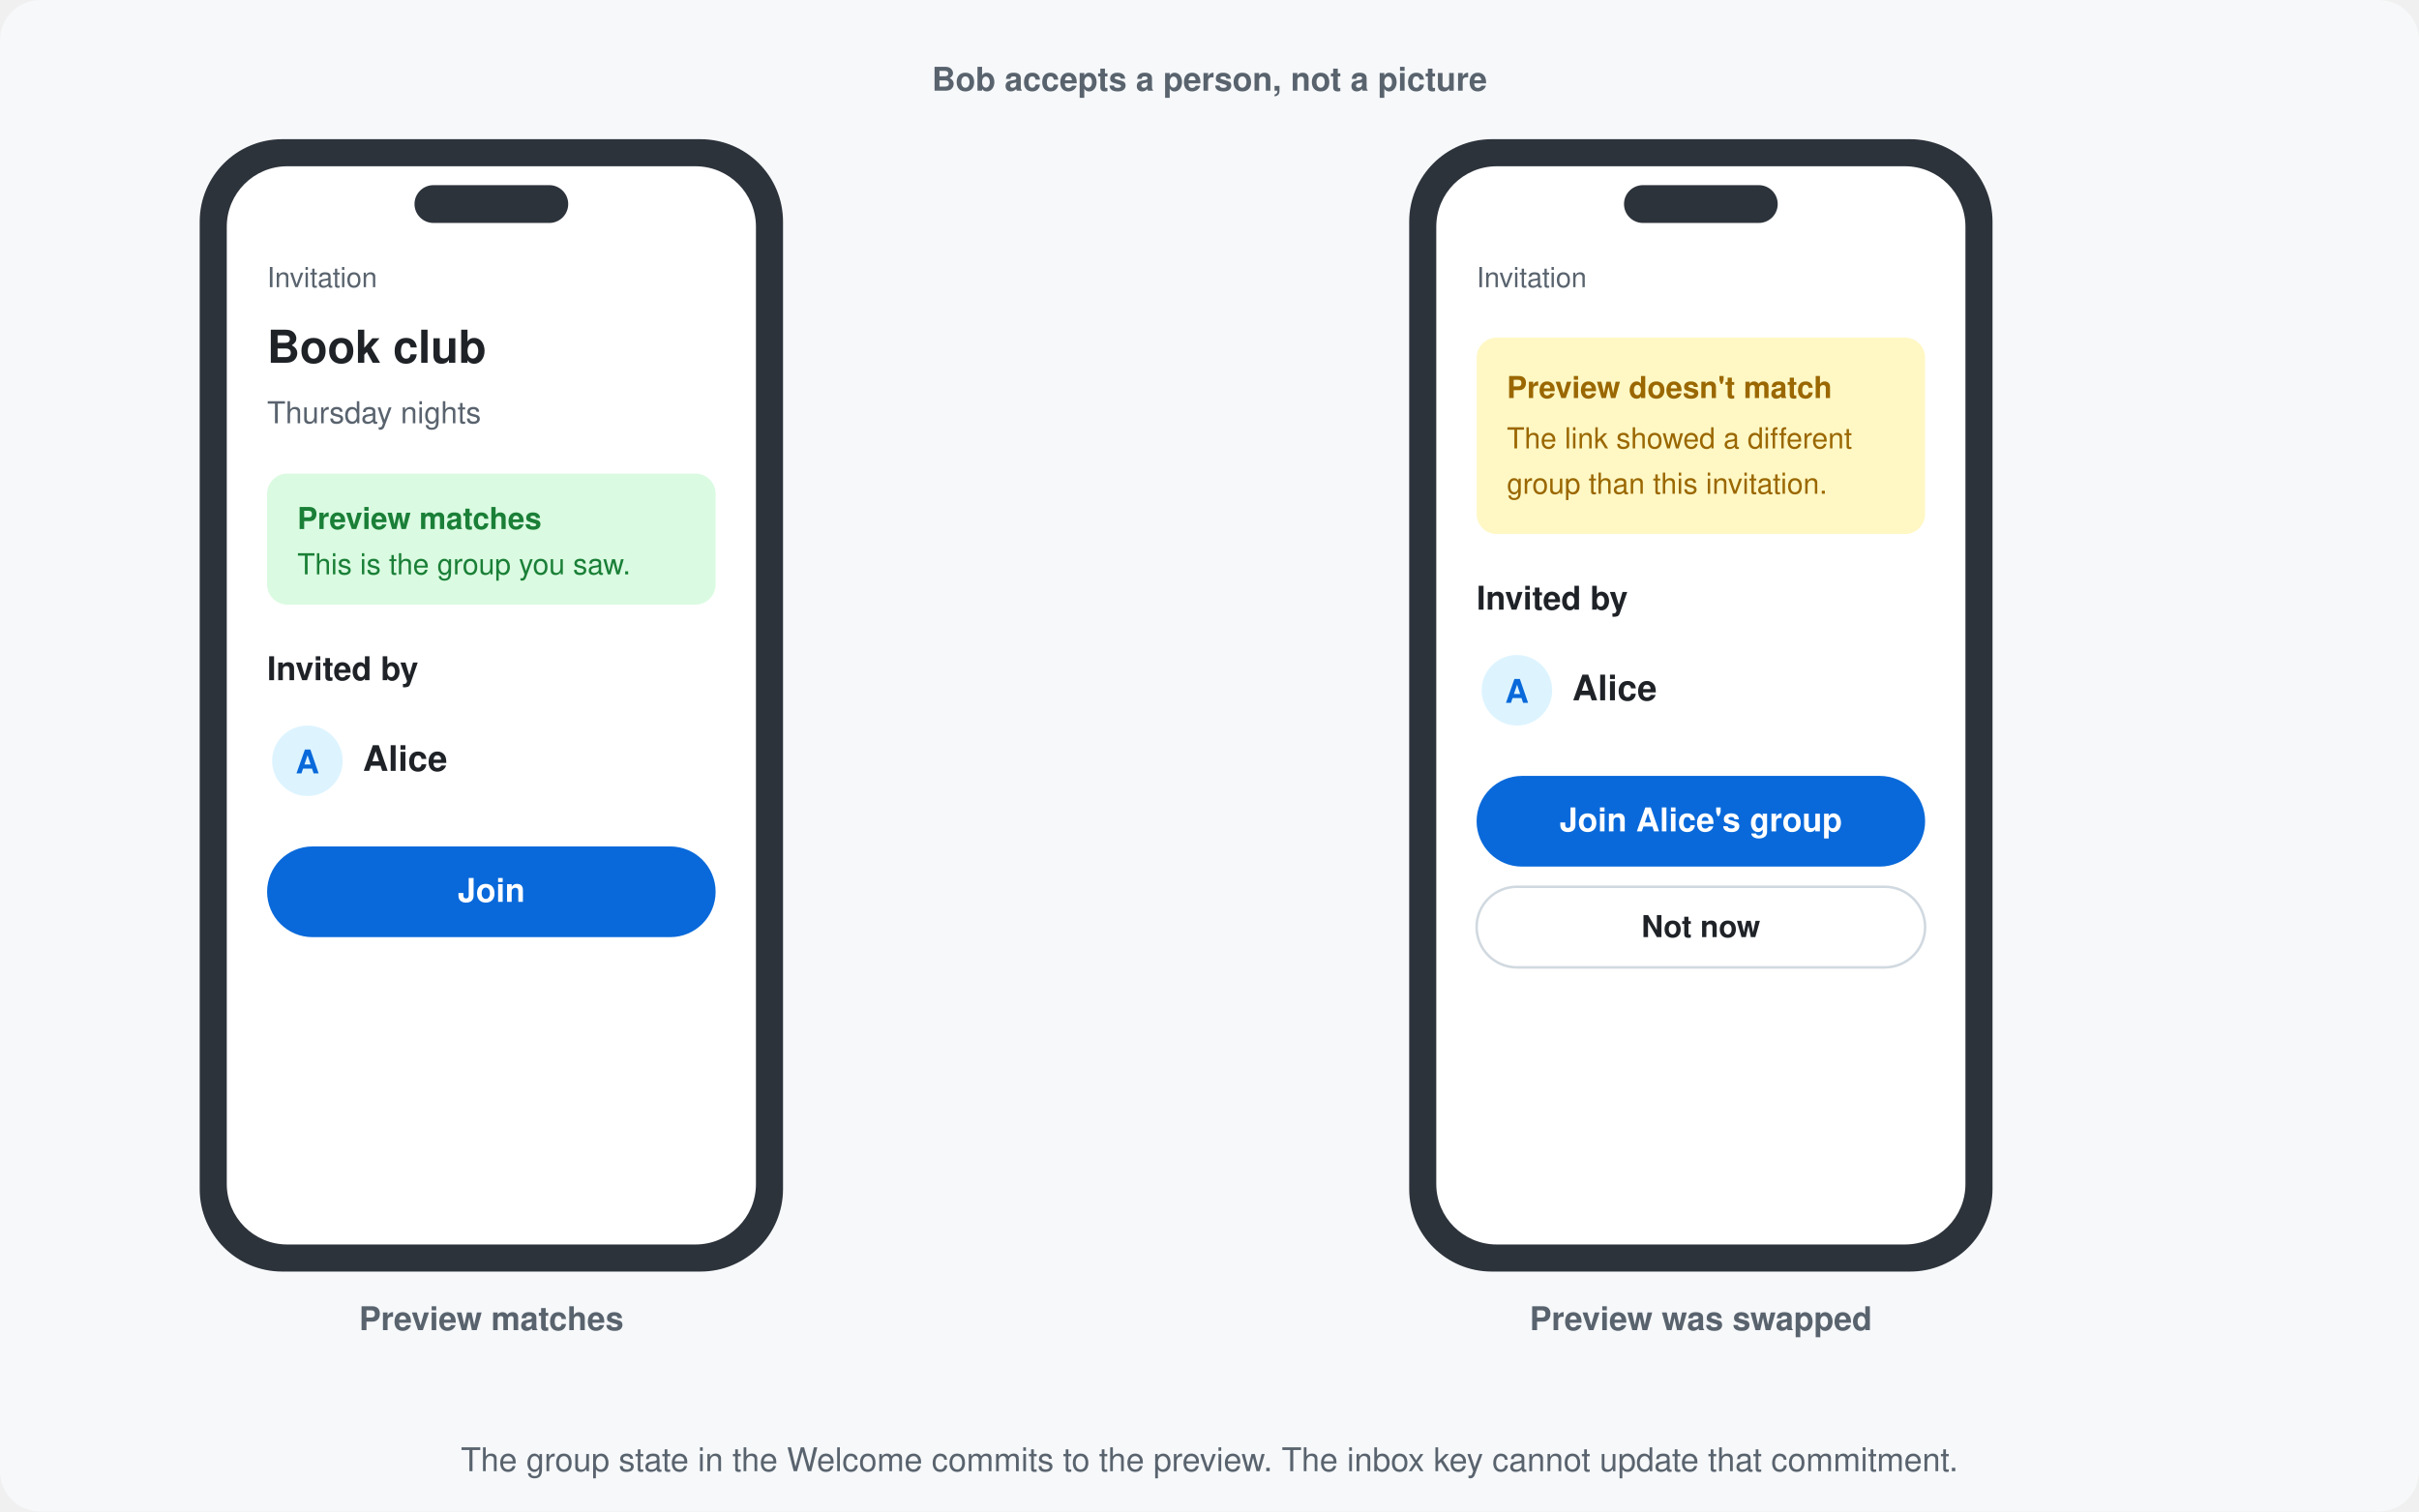
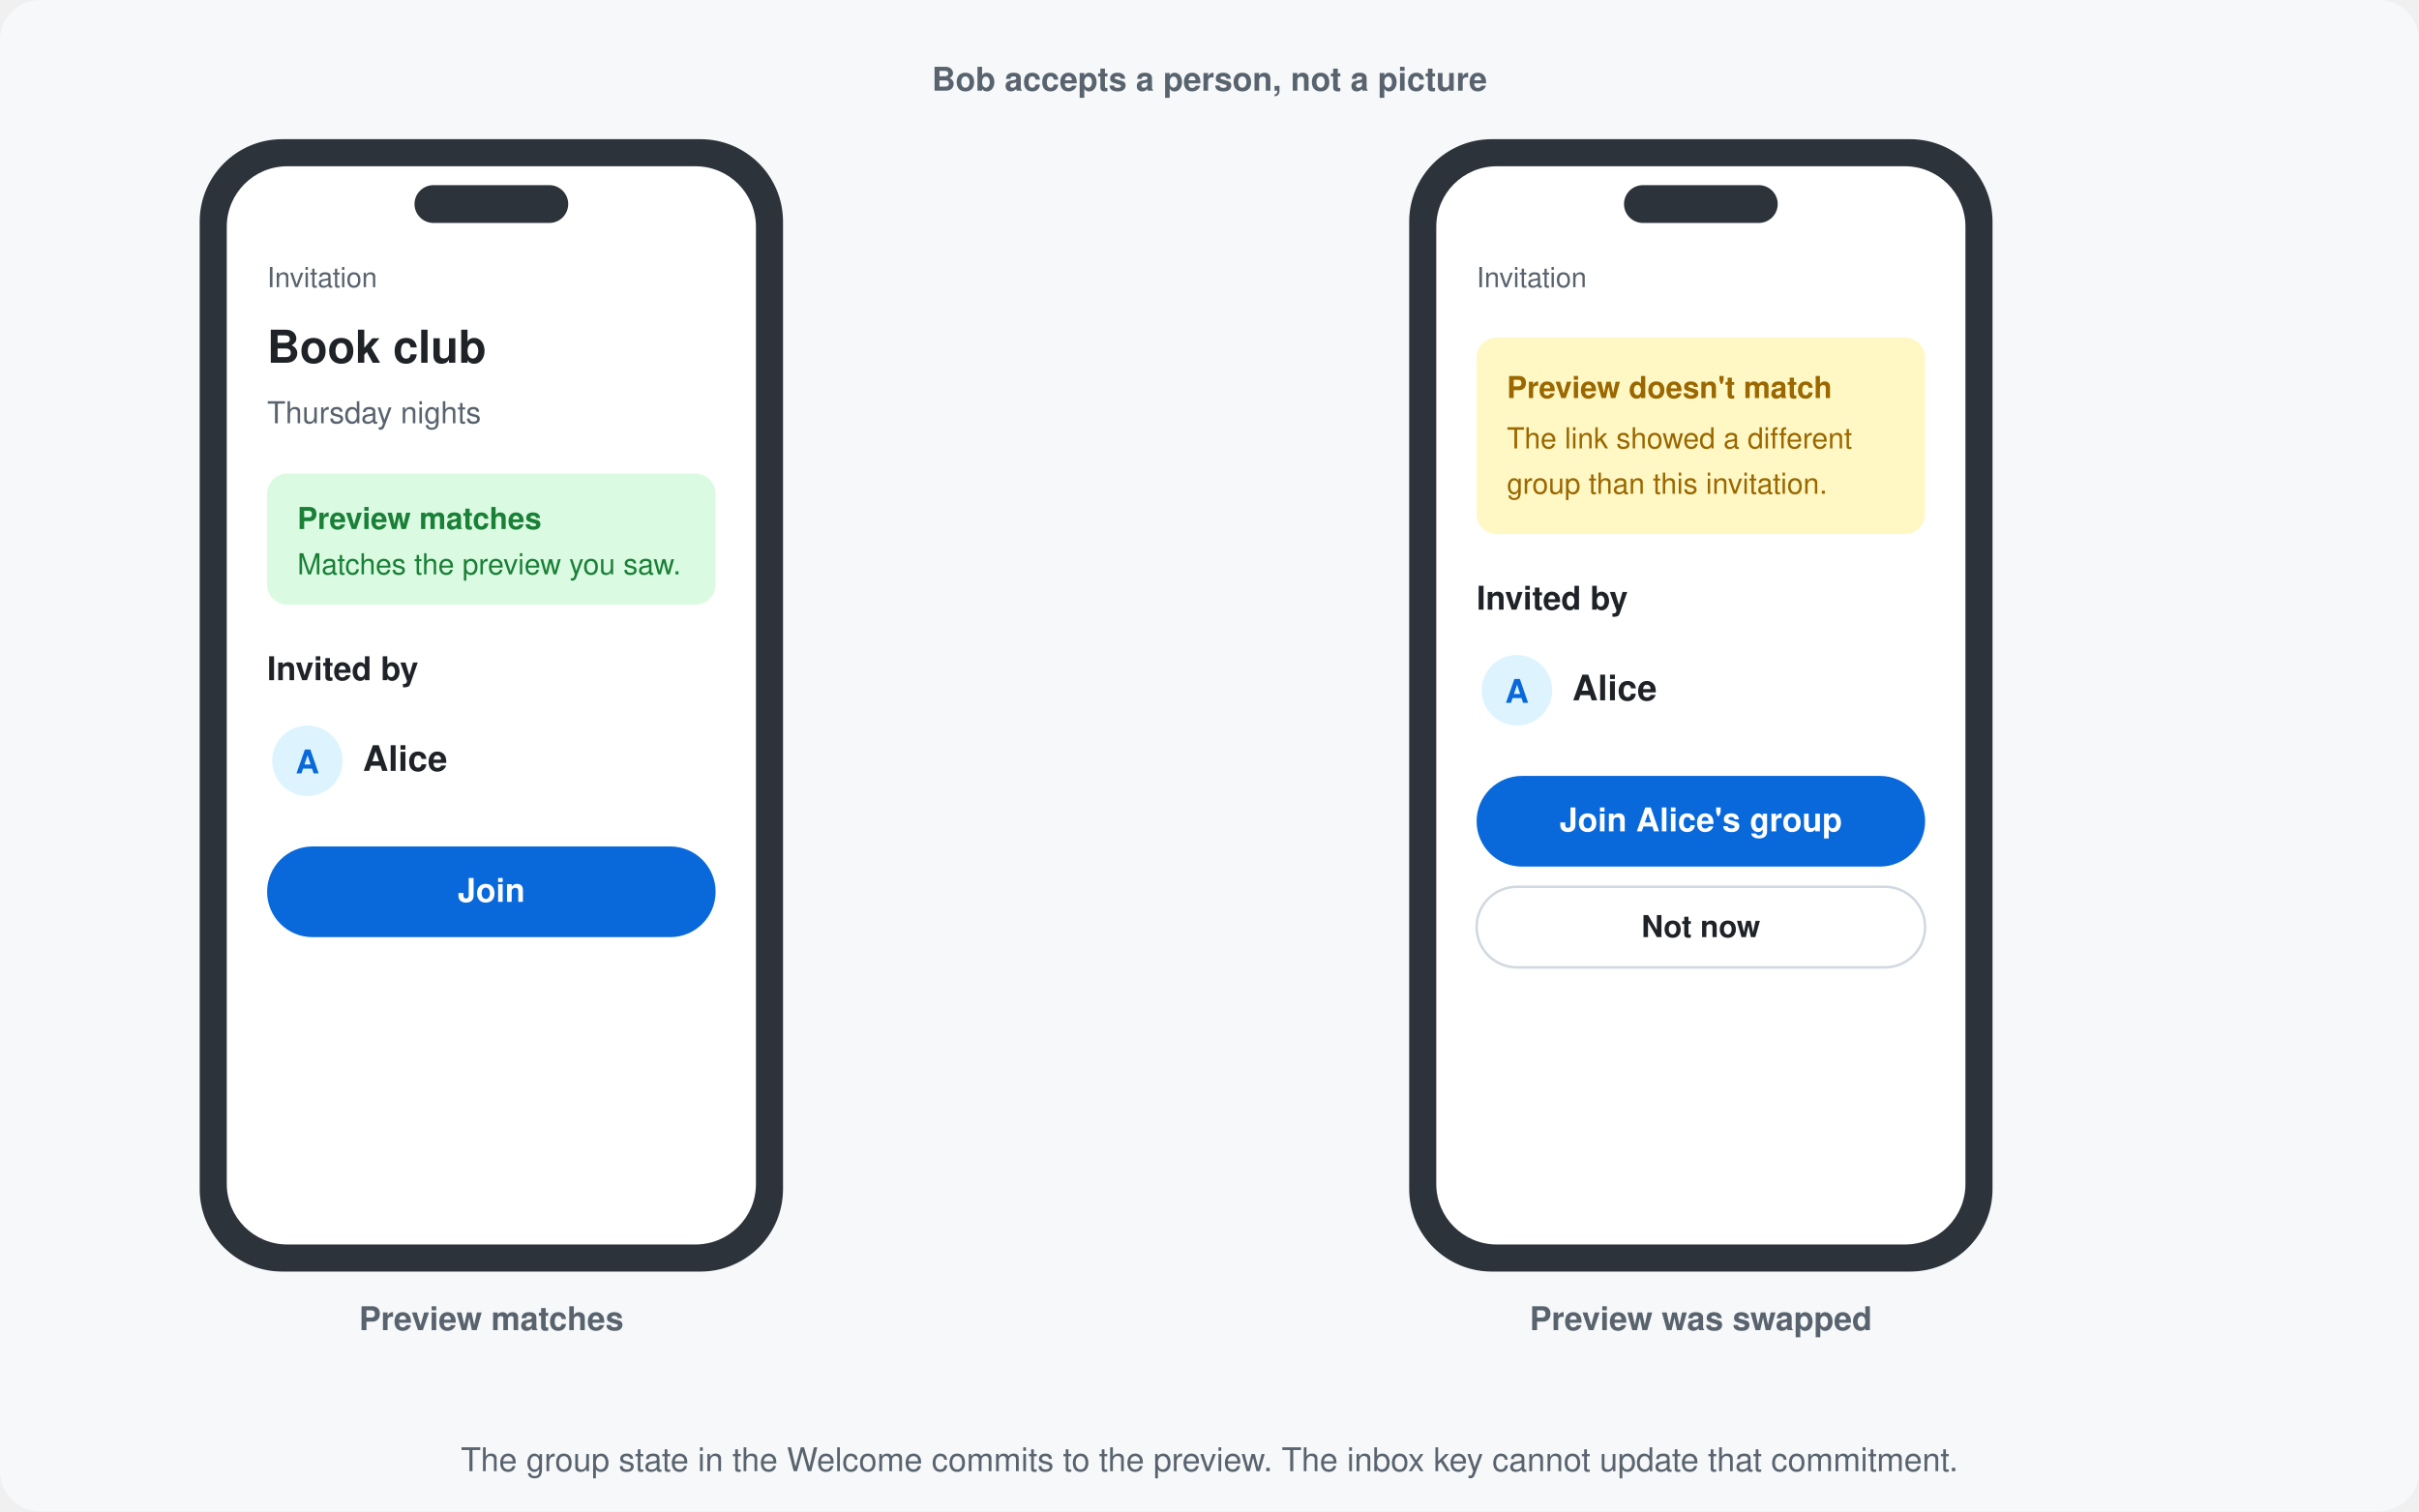
<svg xmlns="http://www.w3.org/2000/svg" viewBox="0 0 960 600" width="960" height="600" role="img" aria-labelledby="title desc">
  <style>
text{font-family:-apple-system, BlinkMacSystemFont, 'Segoe UI', Helvetica, Arial, sans-serif} .mono{font-family:ui-monospace, SFMono-Regular, Menlo, Consolas, monospace}
.bg{fill:#f6f8fa}
.t{fill:#1f2328} .m{fill:#59636e} .a{fill:#0969da} .d{fill:#cf222e}
.g{fill:#1a7f37} .y{fill:#9a6700} .r{fill:#8250df} .f{fill:#afb8c1}
.frame{fill:#2d333b;stroke:#2d333b} .scr{fill:#ffffff}
.card{fill:#f6f8fa;stroke:#d1d9e0} .cardf{fill:#ffffff;stroke:#d1d9e0}
.ln{fill:none;stroke:#d1d9e0} .lnf{fill:#d1d9e0}
.btn{fill:#0969da} .btn2{fill:#ffffff;stroke:#d1d9e0} .btnd{fill:#ffffff;stroke:#cf222e}
.ta{fill:#ddf4ff} .td{fill:#ffebe9} .tg{fill:#dafbe1} .ty{fill:#fff8c5} .tr{fill:#fbefff}
.sa{stroke:#0969da} .sd{stroke:#cf222e} .sg{stroke:#1a7f37} .sy{stroke:#9a6700}
.sr{stroke:#8250df} .sm{stroke:#59636e} .sf{stroke:#afb8c1} .sl{stroke:#d1d9e0}
.arr{fill:none;stroke-width:1.75} .dash{stroke-dasharray:5 4}
.grp{fill:#ddf4ff;stroke:#0969da;stroke-dasharray:6 4;fill-opacity:.45}
.grpx{fill:none;stroke:#afb8c1;stroke-dasharray:6 4}
@media (prefers-color-scheme: dark){
.bg{fill:#151b23}
.t{fill:#e6edf3} .m{fill:#9198a1} .a{fill:#4493f8} .d{fill:#f85149}
.g{fill:#3fb950} .y{fill:#d29922} .r{fill:#ab7df8} .f{fill:#484f58}
.frame{fill:#2f3742;stroke:#4a535e} .scr{fill:#0d1117}
.card{fill:#151b23;stroke:#3d444d} .cardf{fill:#0d1117;stroke:#3d444d}
.ln{fill:none;stroke:#3d444d} .lnf{fill:#3d444d}
.btn{fill:#1f6feb} .btn2{fill:#0d1117;stroke:#3d444d} .btnd{fill:#0d1117;stroke:#f85149}
.ta{fill:#12294a} .td{fill:#3c1618} .tg{fill:#12261e} .ty{fill:#2e2610} .tr{fill:#2a1d45}
.sa{stroke:#4493f8} .sd{stroke:#f85149} .sg{stroke:#3fb950} .sy{stroke:#d29922}
.sr{stroke:#ab7df8} .sm{stroke:#9198a1} .sf{stroke:#484f58} .sl{stroke:#3d444d}
.arr{fill:none;stroke-width:1.75} .dash{stroke-dasharray:5 4}
.grp{fill:#12294a;stroke:#4493f8;stroke-dasharray:6 4;fill-opacity:.45}
.grpx{fill:none;stroke:#484f58;stroke-dasharray:6 4}
}
</style>
  <defs>
    <marker id="ha" viewBox="0 0 10 10" refX="9" refY="5" markerWidth="7" markerHeight="7" orient="auto-start-reverse">
      <path d="M0,0 L10,5 L0,10 z" class="a" />
    </marker>
    <marker id="hm" viewBox="0 0 10 10" refX="9" refY="5" markerWidth="7" markerHeight="7" orient="auto-start-reverse">
      <path d="M0,0 L10,5 L0,10 z" class="m" />
    </marker>
    <marker id="hd" viewBox="0 0 10 10" refX="9" refY="5" markerWidth="7" markerHeight="7" orient="auto-start-reverse">
      <path d="M0,0 L10,5 L0,10 z" class="d" />
    </marker>
    <marker id="hg" viewBox="0 0 10 10" refX="9" refY="5" markerWidth="7" markerHeight="7" orient="auto-start-reverse">
      <path d="M0,0 L10,5 L0,10 z" class="g" />
    </marker>
    <marker id="hy" viewBox="0 0 10 10" refX="9" refY="5" markerWidth="7" markerHeight="7" orient="auto-start-reverse">
      <path d="M0,0 L10,5 L0,10 z" class="y" />
    </marker>
  </defs>
  <rect class="bg" x="0" y="0" width="960" height="600" rx="16" />
  <g transform="translate(80,56)">
    <rect x="0" y="0" width="230" height="448" rx="32" class="frame" stroke-width="1.5" />
    <rect x="10" y="10" width="210" height="428" rx="24" class="scr" />
    <rect x="85" y="18" width="60" height="14" rx="7" class="frame" />
    <g transform="translate(10,10)">
      <text x="16" y="48" class="m" font-size="11">Invitation</text>
      <text x="16" y="78" class="t" font-size="18" font-weight="700">Book club</text>
      <text x="16" y="102" class="m" font-size="12">Thursday nights</text>
      <rect x="16" y="122" width="178" height="52" rx="8" class="tg" />
      <text x="28" y="144" class="g" font-size="12" font-weight="700">Preview matches</text>
-       <text x="28" y="162" class="g" font-size="11.5">This is the group you saw.</text>
+       <text x="28" y="162" class="g" font-size="11.5">Matches the preview you saw.</text>
      <text x="16" y="204" class="t" font-size="13" font-weight="700">Invited by</text>
      <circle cx="32" cy="236" r="14" class="ta" />
      <text x="32" y="241" class="a" font-size="13" font-weight="700" text-anchor="middle">A</text>
      <text x="54" y="240" class="t" font-size="14" font-weight="600">Alice</text>
      <rect x="16" y="270" width="178" height="36" rx="18" class="btn" />
      <text x="105" y="292" font-size="13" font-weight="600" text-anchor="middle" fill="#ffffff">Join</text>
    </g>
  </g>
  <text x="195" y="528" class="m" font-size="13" font-weight="600" text-anchor="middle">Preview matches</text>
  <g transform="translate(560,56)">
    <rect x="0" y="0" width="230" height="448" rx="32" class="frame" stroke-width="1.5" />
    <rect x="10" y="10" width="210" height="428" rx="24" class="scr" />
    <rect x="85" y="18" width="60" height="14" rx="7" class="frame" />
    <g transform="translate(10,10)">
      <text x="16" y="48" class="m" font-size="11">Invitation</text>
      <rect x="16" y="68" width="178" height="78" rx="8" class="ty" />
      <text x="28" y="92" class="y" font-size="12" font-weight="700">Preview doesn't match</text>
      <text x="28" y="112" class="y" font-size="11.5">The link showed a different</text>
      <text x="28" y="130" class="y" font-size="11.5">group than this invitation.</text>
      <text x="16" y="176" class="t" font-size="13" font-weight="700">Invited by</text>
      <circle cx="32" cy="208" r="14" class="ta" />
      <text x="32" y="213" class="a" font-size="13" font-weight="700" text-anchor="middle">A</text>
      <text x="54" y="212" class="t" font-size="14" font-weight="600">Alice</text>
      <rect x="16" y="242" width="178" height="36" rx="18" class="btn" />
      <text x="105" y="264" font-size="13" font-weight="600" text-anchor="middle" fill="#ffffff">Join Alice's group</text>
      <rect x="16" y="286" width="178" height="32" rx="16" class="btn2" />
      <text x="105" y="306" class="t" font-size="12" font-weight="600" text-anchor="middle">Not now</text>
    </g>
  </g>
  <text x="675" y="528" class="m" font-size="13" font-weight="600" text-anchor="middle">Preview was swapped</text>
  <text x="480" y="36" class="m" font-size="13" font-weight="600" text-anchor="middle">Bob accepts a person, not a picture</text>
  <text x="480" y="584" class="m" font-size="13" text-anchor="middle">The group state in the Welcome commits to the preview. The inbox key cannot update that commitment.</text>
</svg>
